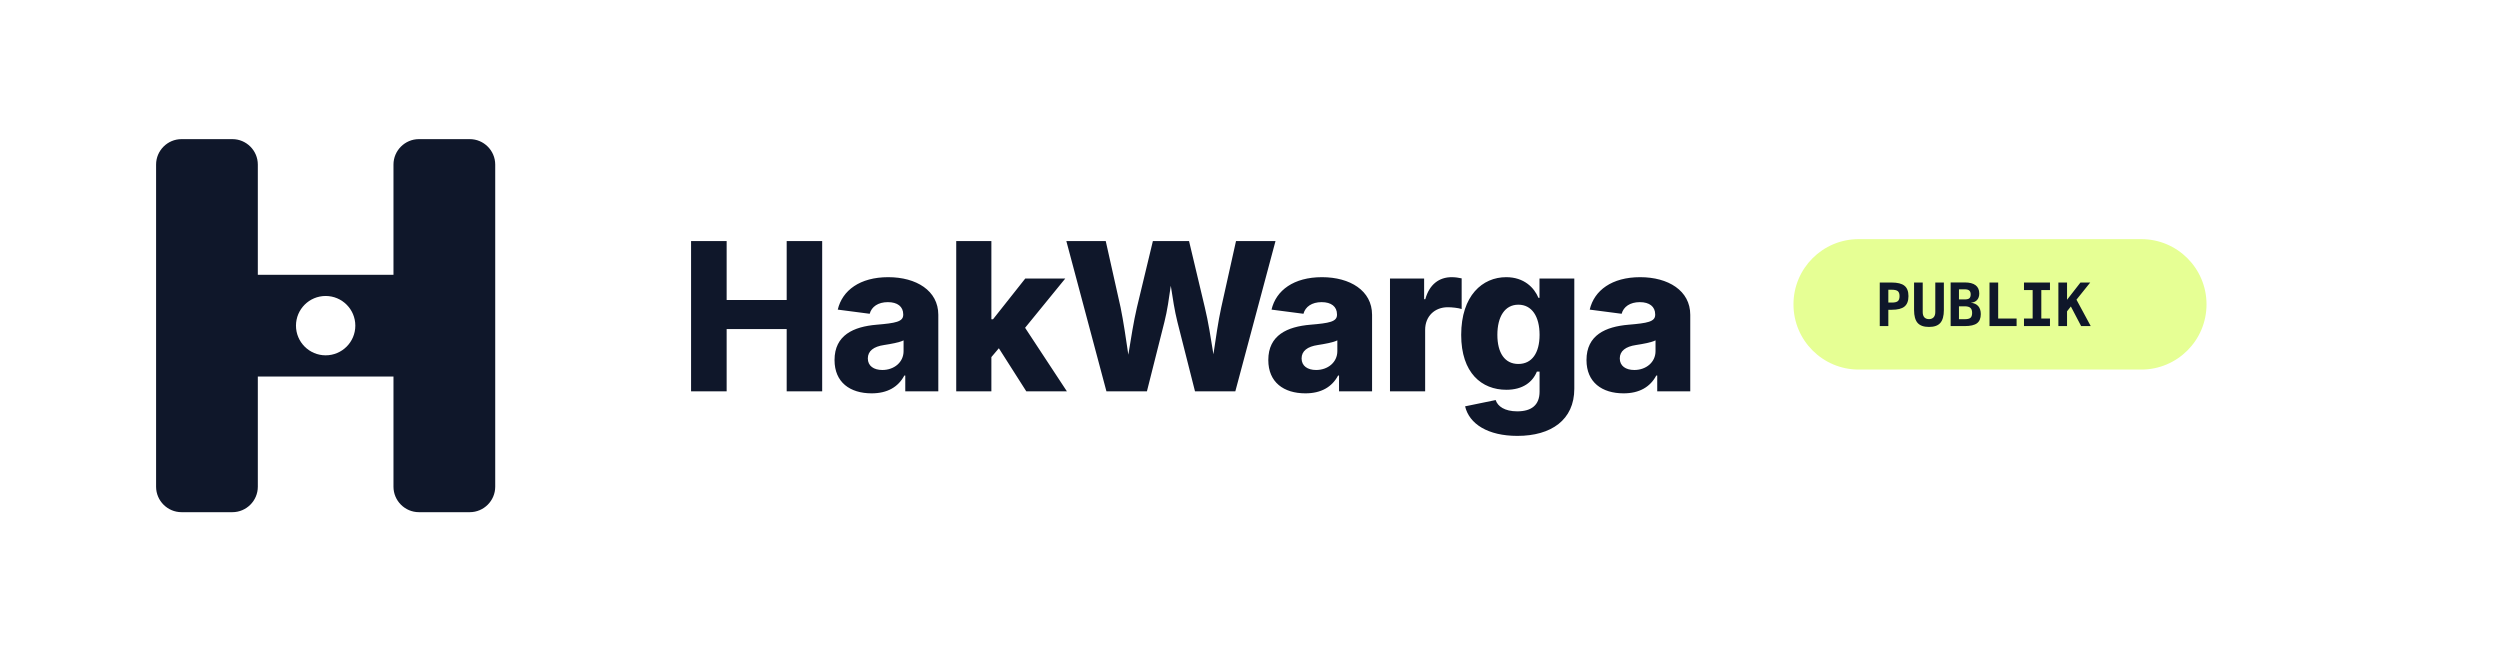
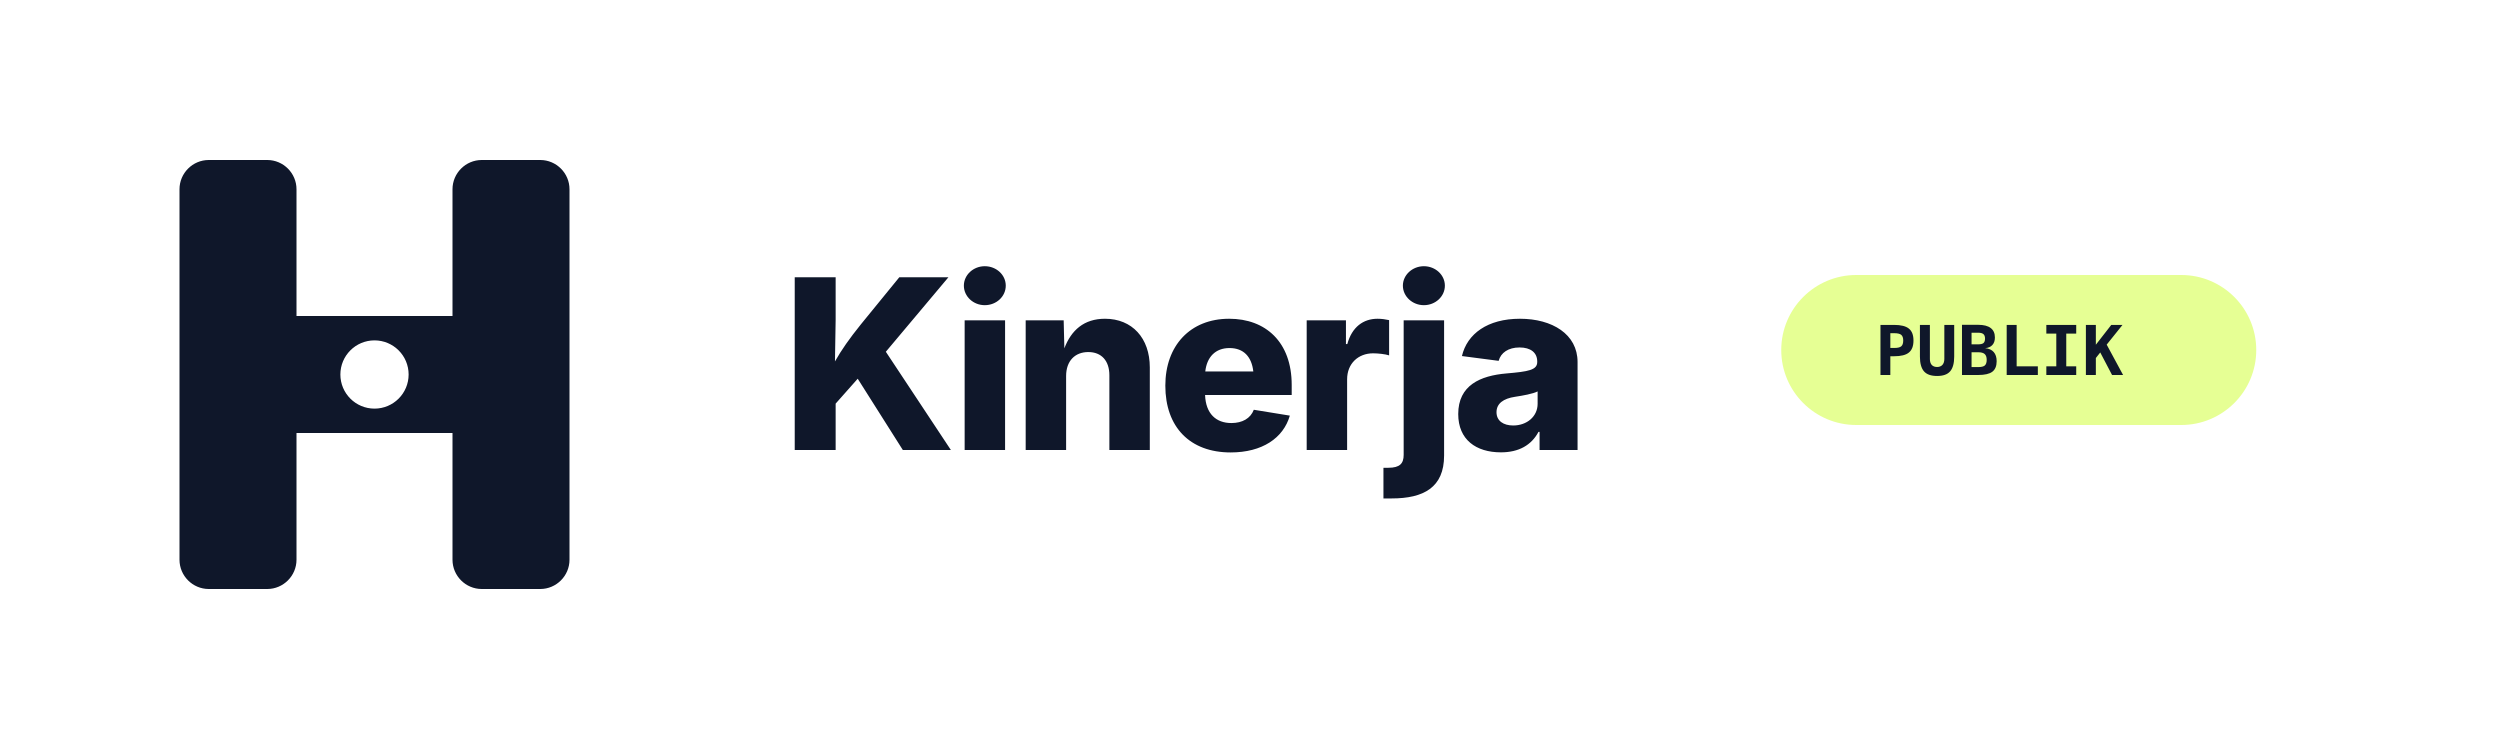
- <svg xmlns="http://www.w3.org/2000/svg" viewBox="0 0 460 120" width="460" height="120">
+ <svg xmlns="http://www.w3.org/2000/svg" viewBox="0 0 400 120" width="400" height="120">
  <g transform="translate(10, 10) scale(0.39)">
    <path fill="#0f172a" fill-rule="evenodd" d="M48 52C48 45.4 53.4 40 60 40H84C90.6 40 96 45.4 96 52V104H160V52C160 45.4 165.4 40 172 40H196C202.6 40 208 45.4 208 52V204C208 210.6 202.6 216 196 216H172C165.4 216 160 210.6 160 204V152H96V204C96 210.6 90.6 216 84 216H60C53.4 216 48 210.6 48 204V52ZM128 114A14 14 0 1 0 128 142A14 14 0 1 0 128 114Z" />
  </g>
-   <text x="125" y="72" font-family="'Plus Jakarta Sans', system-ui, -apple-system, sans-serif" font-size="38" font-weight="800" fill="#0f172a" letter-spacing="-1">HakWarga</text>
-   <rect x="330" y="44" width="76" height="24" rx="12" fill="#e6ff94" />
-   <text x="345" y="60" font-family="'Geist Mono', monospace" font-size="11" font-weight="700" fill="#0f172a">PUBLIK</text>
+   <text x="125" y="72" font-family="'Plus Jakarta Sans', system-ui, -apple-system, sans-serif" font-size="38" font-weight="800" fill="#0f172a" letter-spacing="-1">Kinerja</text>
+   <rect x="285" y="44" width="76" height="24" rx="12" fill="#e6ff94" />
+   <text x="300" y="60" font-family="'Geist Mono', monospace" font-size="11" font-weight="700" fill="#0f172a">PUBLIK</text>
</svg>
